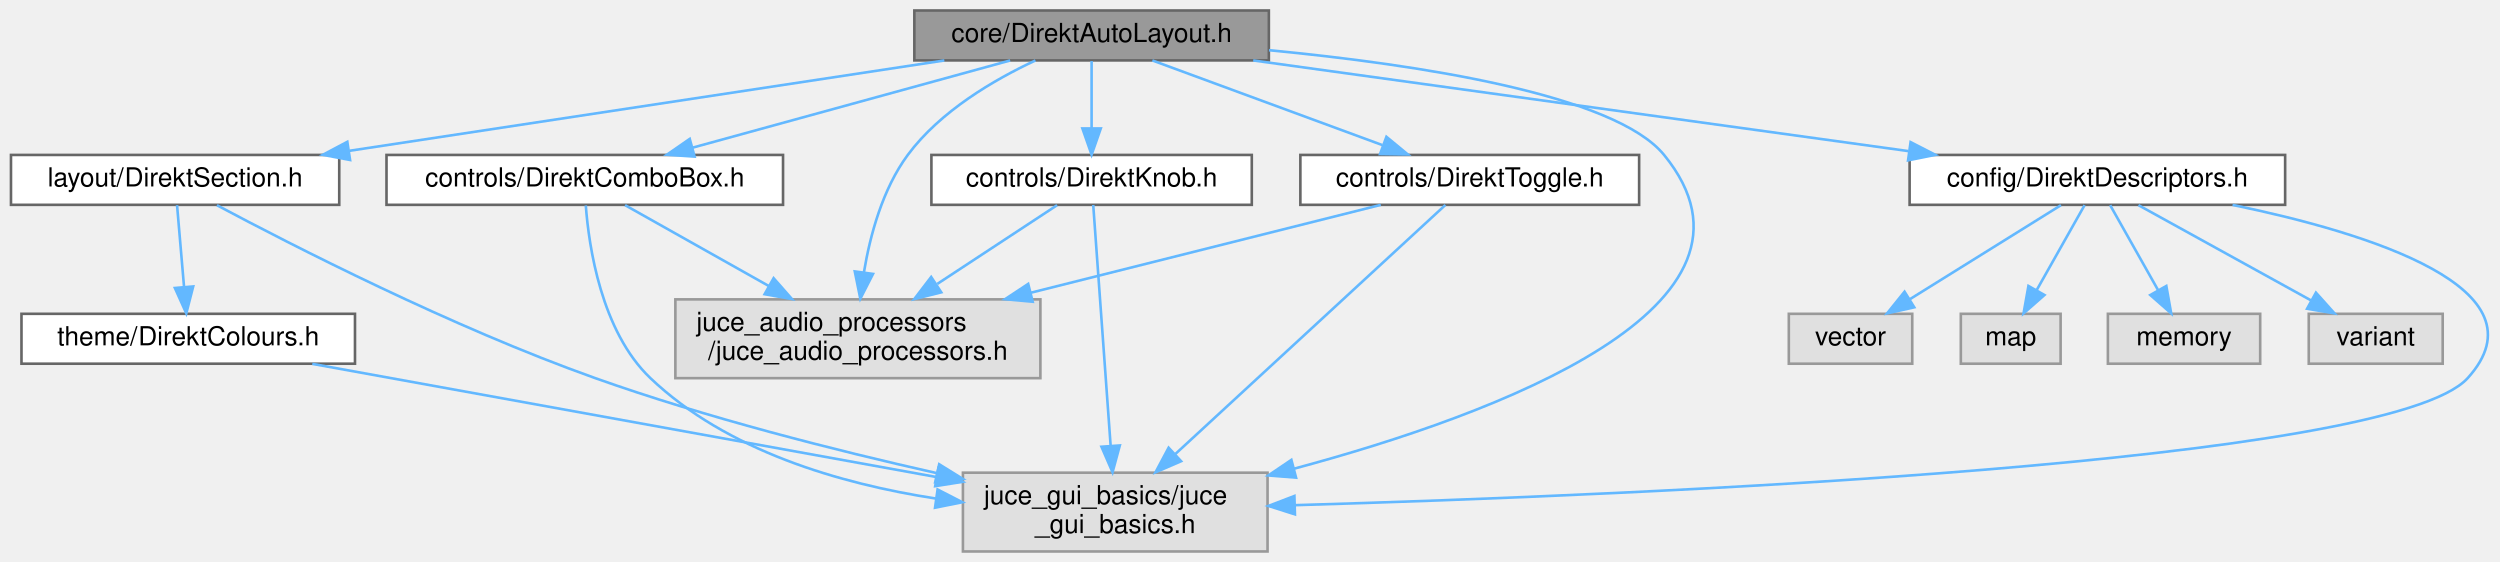
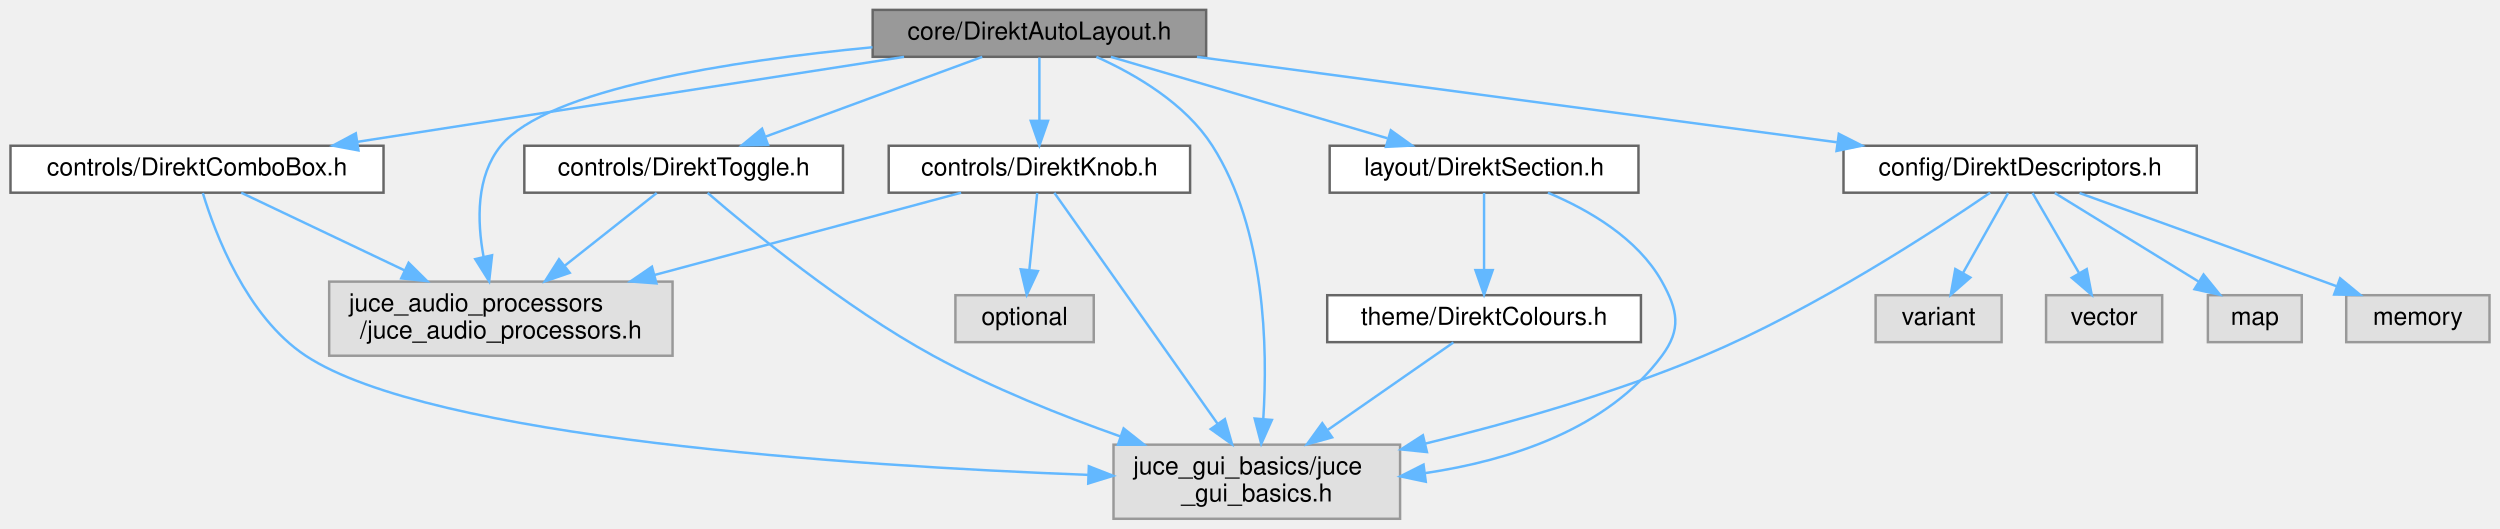
- <svg xmlns="http://www.w3.org/2000/svg" xmlns:xlink="http://www.w3.org/1999/xlink" width="952pt" height="214pt" viewBox="0.00 0.00 951.64 214.00">
+ <svg xmlns="http://www.w3.org/2000/svg" xmlns:xlink="http://www.w3.org/1999/xlink" width="1012pt" height="214pt" viewBox="0.00 0.00 1011.50 214.00">
  <g id="graph0" class="graph" transform="scale(1 1) rotate(0) translate(4 210)">
    <g id="Node000001" class="node">
      <g id="a_Node000001">
        <a xlink:title=" ">
-           <polygon fill="#999999" stroke="#666666" points="479,-206 344,-206 344,-187 479,-187 479,-206" />
-           <text text-anchor="middle" x="411.5" y="-194" font-family="Helvetica,sans-Serif" font-size="10.00">core/DirektAutoLayout.h</text>
+           <polygon fill="#999999" stroke="#666666" points="484,-206 349,-206 349,-187 484,-187 484,-206" />
+           <text text-anchor="middle" x="416.5" y="-194" font-family="Helvetica,sans-Serif" font-size="10.00">core/DirektAutoLayout.h</text>
        </a>
      </g>
    </g>
    <g id="Node000002" class="node">
      <g id="a_Node000002">
        <a xlink:title=" ">
-           <polygon fill="#e0e0e0" stroke="#999999" points="392,-96 253,-96 253,-66 392,-66 392,-96" />
-           <text text-anchor="start" x="261" y="-84" font-family="Helvetica,sans-Serif" font-size="10.00">juce_audio_processors</text>
-           <text text-anchor="middle" x="322.5" y="-73" font-family="Helvetica,sans-Serif" font-size="10.00">/juce_audio_processors.h</text>
+           <polygon fill="#e0e0e0" stroke="#999999" points="268,-96 129,-96 129,-66 268,-66 268,-96" />
+           <text text-anchor="start" x="137" y="-84" font-family="Helvetica,sans-Serif" font-size="10.00">juce_audio_processors</text>
+           <text text-anchor="middle" x="198.5" y="-73" font-family="Helvetica,sans-Serif" font-size="10.00">/juce_audio_processors.h</text>
        </a>
      </g>
    </g>
    <g id="edge1_Node000001_Node000002" class="edge">
      <g id="a_edge1_Node000001_Node000002">
        <a xlink:title=" ">
-           <path fill="none" stroke="#63b8ff" d="M390.11,-186.98C374.44,-179.67 353.83,-167.67 341.5,-151 331.91,-138.02 327.16,-120.45 324.8,-106.29" />
-           <polygon fill="#63b8ff" stroke="#63b8ff" points="328.26,-105.69 323.43,-96.25 321.32,-106.64 328.26,-105.69" />
+           <path fill="none" stroke="#63b8ff" d="M348.94,-190.88C292.14,-185.43 217.28,-174 198.5,-151 188.44,-138.68 188.82,-120.58 191.51,-106.01" />
+           <polygon fill="#63b8ff" stroke="#63b8ff" points="194.94,-106.68 193.76,-96.15 188.12,-105.12 194.94,-106.68" />
        </a>
      </g>
    </g>
    <g id="Node000003" class="node">
      <g id="a_Node000003">
        <a xlink:title=" ">
-           <polygon fill="#e0e0e0" stroke="#999999" points="478.5,-30 362.5,-30 362.5,0 478.5,0 478.5,-30" />
-           <text text-anchor="start" x="370.5" y="-18" font-family="Helvetica,sans-Serif" font-size="10.00">juce_gui_basics/juce</text>
-           <text text-anchor="middle" x="420.5" y="-7" font-family="Helvetica,sans-Serif" font-size="10.00">_gui_basics.h</text>
+           <polygon fill="#e0e0e0" stroke="#999999" points="562.5,-30 446.5,-30 446.5,0 562.5,0 562.5,-30" />
+           <text text-anchor="start" x="454.5" y="-18" font-family="Helvetica,sans-Serif" font-size="10.00">juce_gui_basics/juce</text>
+           <text text-anchor="middle" x="504.5" y="-7" font-family="Helvetica,sans-Serif" font-size="10.00">_gui_basics.h</text>
        </a>
      </g>
    </g>
    <g id="edge2_Node000001_Node000003" class="edge">
      <g id="a_edge2_Node000001_Node000003">
        <a xlink:title=" ">
-           <path fill="none" stroke="#63b8ff" d="M479.06,-190.88C535.86,-185.43 610.72,-174 629.5,-151 676.46,-93.48 566.12,-52.34 488.56,-31.51" />
-           <polygon fill="#63b8ff" stroke="#63b8ff" points="489.36,-28.11 478.8,-28.95 487.58,-34.88 489.36,-28.11" />
+           <path fill="none" stroke="#63b8ff" d="M439.57,-186.99C455.44,-179.87 475.57,-168.11 486.5,-151 508.06,-117.25 508.97,-69.07 507.12,-40.32" />
+           <polygon fill="#63b8ff" stroke="#63b8ff" points="510.61,-40.01 506.31,-30.33 503.63,-40.58 510.61,-40.01" />
        </a>
      </g>
    </g>
    <g id="Node000004" class="node">
      <g id="a_Node000004">
        <a xlink:href="DirektDescriptors_8h.html" target="_top" xlink:title=" ">
-           <polygon fill="white" stroke="#666666" points="866,-151 723,-151 723,-132 866,-132 866,-151" />
-           <text text-anchor="middle" x="794.5" y="-139" font-family="Helvetica,sans-Serif" font-size="10.00">config/DirektDescriptors.h</text>
+           <polygon fill="white" stroke="#666666" points="885,-151 742,-151 742,-132 885,-132 885,-151" />
+           <text text-anchor="middle" x="813.5" y="-139" font-family="Helvetica,sans-Serif" font-size="10.00">config/DirektDescriptors.h</text>
        </a>
      </g>
    </g>
    <g id="edge3_Node000001_Node000004" class="edge">
      <g id="a_edge3_Node000001_Node000004">
        <a xlink:title=" ">
-           <path fill="none" stroke="#63b8ff" d="M473.04,-186.98C541.06,-177.57 650.5,-162.43 722.46,-152.47" />
-           <polygon fill="#63b8ff" stroke="#63b8ff" points="723.37,-155.88 732.8,-151.04 722.41,-148.94 723.37,-155.88" />
+           <path fill="none" stroke="#63b8ff" d="M480.28,-186.98C550.94,-177.55 664.7,-162.36 739.29,-152.41" />
+           <polygon fill="#63b8ff" stroke="#63b8ff" points="740.1,-155.83 749.54,-151.04 739.17,-148.89 740.1,-155.83" />
        </a>
      </g>
    </g>
    <g id="Node000009" class="node">
      <g id="a_Node000009">
        <a xlink:href="DirektComboBox_8h.html" target="_top" xlink:title=" ">
-           <polygon fill="white" stroke="#666666" points="294,-151 143,-151 143,-132 294,-132 294,-151" />
-           <text text-anchor="middle" x="218.5" y="-139" font-family="Helvetica,sans-Serif" font-size="10.00">controls/DirektComboBox.h</text>
+           <polygon fill="white" stroke="#666666" points="151,-151 0,-151 0,-132 151,-132 151,-151" />
+           <text text-anchor="middle" x="75.5" y="-139" font-family="Helvetica,sans-Serif" font-size="10.00">controls/DirektComboBox.h</text>
        </a>
      </g>
    </g>
    <g id="edge9_Node000001_Node000009" class="edge">
      <g id="a_edge9_Node000001_Node000009">
        <a xlink:title=" ">
-           <path fill="none" stroke="#63b8ff" d="M380.49,-186.98C347.67,-177.97 295.7,-163.7 259.51,-153.76" />
-           <polygon fill="#63b8ff" stroke="#63b8ff" points="260.32,-150.36 249.75,-151.08 258.47,-157.11 260.32,-150.36" />
+           <path fill="none" stroke="#63b8ff" d="M361.71,-186.98C301.4,-177.61 204.51,-162.55 140.43,-152.59" />
+           <polygon fill="#63b8ff" stroke="#63b8ff" points="140.85,-149.12 130.43,-151.04 139.78,-156.03 140.85,-149.12" />
        </a>
      </g>
    </g>
    <g id="Node000010" class="node">
      <g id="a_Node000010">
        <a xlink:href="DirektKnob_8h.html" target="_top" xlink:title=" ">
-           <polygon fill="white" stroke="#666666" points="472.5,-151 350.5,-151 350.5,-132 472.5,-132 472.5,-151" />
-           <text text-anchor="middle" x="411.5" y="-139" font-family="Helvetica,sans-Serif" font-size="10.00">controls/DirektKnob.h</text>
+           <polygon fill="white" stroke="#666666" points="477.5,-151 355.5,-151 355.5,-132 477.5,-132 477.5,-151" />
+           <text text-anchor="middle" x="416.5" y="-139" font-family="Helvetica,sans-Serif" font-size="10.00">controls/DirektKnob.h</text>
        </a>
      </g>
    </g>
    <g id="edge12_Node000001_Node000010" class="edge">
      <g id="a_edge12_Node000001_Node000010">
        <a xlink:title=" ">
-           <path fill="none" stroke="#63b8ff" d="M411.5,-186.75C411.5,-179.8 411.5,-169.85 411.5,-161.13" />
-           <polygon fill="#63b8ff" stroke="#63b8ff" points="415,-161.09 411.5,-151.09 408,-161.09 415,-161.09" />
+           <path fill="none" stroke="#63b8ff" d="M416.5,-186.75C416.5,-179.8 416.5,-169.85 416.5,-161.13" />
+           <polygon fill="#63b8ff" stroke="#63b8ff" points="420,-161.09 416.5,-151.09 413,-161.09 420,-161.09" />
+         </a>
+       </g>
+     </g>
+     <g id="Node000012" class="node">
+       <g id="a_Node000012">
+         <a xlink:href="DirektToggle_8h.html" target="_top" xlink:title=" ">
+           <polygon fill="white" stroke="#666666" points="337,-151 208,-151 208,-132 337,-132 337,-151" />
+           <text text-anchor="middle" x="272.5" y="-139" font-family="Helvetica,sans-Serif" font-size="10.00">controls/DirektToggle.h</text>
+         </a>
+       </g>
+     </g>
+     <g id="edge16_Node000001_Node000012" class="edge">
+       <g id="a_edge16_Node000001_Node000012">
+         <a xlink:title=" ">
+           <path fill="none" stroke="#63b8ff" d="M393.36,-186.98C369.68,-178.27 332.63,-164.63 305.79,-154.75" />
+           <polygon fill="#63b8ff" stroke="#63b8ff" points="306.65,-151.34 296.06,-151.17 304.23,-157.91 306.65,-151.34" />
+         </a>
+       </g>
+     </g>
+     <g id="Node000013" class="node">
+       <g id="a_Node000013">
+         <a xlink:href="DirektSection_8h.html" target="_top" xlink:title=" ">
+           <polygon fill="white" stroke="#666666" points="659,-151 534,-151 534,-132 659,-132 659,-151" />
+           <text text-anchor="middle" x="596.5" y="-139" font-family="Helvetica,sans-Serif" font-size="10.00">layout/DirektSection.h</text>
+         </a>
+       </g>
+     </g>
+     <g id="edge19_Node000001_Node000013" class="edge">
+       <g id="a_edge19_Node000001_Node000013">
+         <a xlink:title=" ">
+           <path fill="none" stroke="#63b8ff" d="M445.42,-186.98C475.77,-178.05 523.67,-163.94 557.38,-154.02" />
+           <polygon fill="#63b8ff" stroke="#63b8ff" points="558.75,-157.26 567.35,-151.08 556.77,-150.55 558.75,-157.26" />
+         </a>
+       </g>
+     </g>
+     <g id="edge4_Node000004_Node000003" class="edge">
+       <g id="a_edge4_Node000004_Node000003">
+         <a xlink:title=" ">
+           <path fill="none" stroke="#63b8ff" d="M801.34,-131.98C779.23,-116.81 730.53,-84.95 685.5,-66 649.4,-50.81 607.32,-38.86 572.82,-30.46" />
+           <polygon fill="#63b8ff" stroke="#63b8ff" points="573.38,-27 562.84,-28.08 571.75,-33.81 573.38,-27" />
+         </a>
+       </g>
+     </g>
+     <g id="Node000005" class="node">
+       <g id="a_Node000005">
+         <a xlink:title=" ">
+           <polygon fill="#e0e0e0" stroke="#999999" points="927.5,-90.5 889.5,-90.5 889.5,-71.5 927.5,-71.5 927.5,-90.5" />
+           <text text-anchor="middle" x="908.5" y="-78.5" font-family="Helvetica,sans-Serif" font-size="10.00">map</text>
+         </a>
+       </g>
+     </g>
+     <g id="edge5_Node000004_Node000005" class="edge">
+       <g id="a_edge5_Node000004_Node000005">
+         <a xlink:title=" ">
+           <path fill="none" stroke="#63b8ff" d="M827.52,-131.87C842.81,-122.45 867.53,-107.23 885.64,-96.08" />
+           <polygon fill="#63b8ff" stroke="#63b8ff" points="887.75,-98.89 894.42,-90.67 884.07,-92.93 887.75,-98.89" />
+         </a>
+       </g>
+     </g>
+     <g id="Node000006" class="node">
+       <g id="a_Node000006">
+         <a xlink:title=" ">
+           <polygon fill="#e0e0e0" stroke="#999999" points="1003.5,-90.5 945.5,-90.5 945.5,-71.5 1003.5,-71.5 1003.5,-90.5" />
+           <text text-anchor="middle" x="974.5" y="-78.5" font-family="Helvetica,sans-Serif" font-size="10.00">memory</text>
+         </a>
+       </g>
+     </g>
+     <g id="edge6_Node000004_Node000006" class="edge">
+       <g id="a_edge6_Node000004_Node000006">
+         <a xlink:title=" ">
+           <path fill="none" stroke="#63b8ff" d="M837.56,-131.84C862.36,-122.91 902.16,-108.54 936.5,-96 938.13,-95.4 939.81,-94.79 941.5,-94.17" />
+           <polygon fill="#63b8ff" stroke="#63b8ff" points="943.02,-97.34 951.2,-90.61 940.6,-90.77 943.02,-97.34" />
+         </a>
+       </g>
+     </g>
+     <g id="Node000007" class="node">
+       <g id="a_Node000007">
+         <a xlink:title=" ">
+           <polygon fill="#e0e0e0" stroke="#999999" points="806,-90.5 755,-90.5 755,-71.5 806,-71.5 806,-90.5" />
+           <text text-anchor="middle" x="780.5" y="-78.5" font-family="Helvetica,sans-Serif" font-size="10.00">variant</text>
+         </a>
+       </g>
+     </g>
+     <g id="edge7_Node000004_Node000007" class="edge">
+       <g id="a_edge7_Node000004_Node000007">
+         <a xlink:title=" ">
+           <path fill="none" stroke="#63b8ff" d="M808.63,-131.87C803.85,-123.4 796.43,-110.24 790.41,-99.57" />
+           <polygon fill="#63b8ff" stroke="#63b8ff" points="793.35,-97.66 785.39,-90.67 787.25,-101.1 793.35,-97.66" />
+         </a>
+       </g>
+     </g>
+     <g id="Node000008" class="node">
+       <g id="a_Node000008">
+         <a xlink:title=" ">
+           <polygon fill="#e0e0e0" stroke="#999999" points="871,-90.5 824,-90.5 824,-71.5 871,-71.5 871,-90.5" />
+           <text text-anchor="middle" x="847.5" y="-78.5" font-family="Helvetica,sans-Serif" font-size="10.00">vector</text>
+         </a>
+       </g>
+     </g>
+     <g id="edge8_Node000004_Node000008" class="edge">
+       <g id="a_edge8_Node000004_Node000008">
+         <a xlink:title=" ">
+           <path fill="none" stroke="#63b8ff" d="M818.52,-131.87C823.44,-123.4 831.09,-110.24 837.29,-99.57" />
+           <polygon fill="#63b8ff" stroke="#63b8ff" points="840.46,-101.07 842.46,-90.67 834.41,-97.55 840.46,-101.07" />
+         </a>
+       </g>
+     </g>
+     <g id="edge10_Node000009_Node000002" class="edge">
+       <g id="a_edge10_Node000009_Node000002">
+         <a xlink:title=" ">
+           <path fill="none" stroke="#63b8ff" d="M93.39,-131.99C110.64,-123.79 137.34,-111.09 159.51,-100.55" />
+           <polygon fill="#63b8ff" stroke="#63b8ff" points="161.16,-103.63 168.69,-96.18 158.16,-97.31 161.16,-103.63" />
+         </a>
+       </g>
+     </g>
+     <g id="edge11_Node000009_Node000003" class="edge">
+       <g id="a_edge11_Node000009_Node000003">
+         <a xlink:title=" ">
+           <path fill="none" stroke="#63b8ff" d="M77.86,-131.84C82.71,-115.85 95.43,-81.88 119.5,-66 170.12,-32.6 339.79,-21.45 436.15,-17.77" />
+           <polygon fill="#63b8ff" stroke="#63b8ff" points="436.51,-21.26 446.38,-17.4 436.26,-14.27 436.51,-21.26" />
+         </a>
+       </g>
+     </g>
+     <g id="edge13_Node000010_Node000002" class="edge">
+       <g id="a_edge13_Node000010_Node000002">
+         <a xlink:title=" ">
+           <path fill="none" stroke="#63b8ff" d="M384.8,-131.99C352.4,-123.3 301.22,-109.57 260.7,-98.69" />
+           <polygon fill="#63b8ff" stroke="#63b8ff" points="261.48,-95.28 250.91,-96.06 259.66,-102.04 261.48,-95.28" />
+         </a>
+       </g>
+     </g>
+     <g id="edge14_Node000010_Node000003" class="edge">
+       <g id="a_edge14_Node000010_Node000003">
+         <a xlink:title=" ">
+           <path fill="none" stroke="#63b8ff" d="M422.55,-131.94C436,-112.91 468.78,-66.53 488.57,-38.54" />
+           <polygon fill="#63b8ff" stroke="#63b8ff" points="491.58,-40.35 494.49,-30.16 485.86,-36.31 491.58,-40.35" />
        </a>
      </g>
    </g>
    <g id="Node000011" class="node">
      <g id="a_Node000011">
-         <a xlink:href="DirektToggle_8h.html" target="_top" xlink:title=" ">
-           <polygon fill="white" stroke="#666666" points="620,-151 491,-151 491,-132 620,-132 620,-151" />
-           <text text-anchor="middle" x="555.5" y="-139" font-family="Helvetica,sans-Serif" font-size="10.00">controls/DirektToggle.h</text>
-         </a>
-       </g>
-     </g>
-     <g id="edge15_Node000001_Node000011" class="edge">
-       <g id="a_edge15_Node000001_Node000011">
-         <a xlink:title=" ">
-           <path fill="none" stroke="#63b8ff" d="M434.64,-186.98C458.32,-178.27 495.37,-164.63 522.21,-154.75" />
-           <polygon fill="#63b8ff" stroke="#63b8ff" points="523.77,-157.91 531.94,-151.17 521.35,-151.34 523.77,-157.91" />
-         </a>
-       </g>
-     </g>
-     <g id="Node000012" class="node">
-       <g id="a_Node000012">
-         <a xlink:href="DirektSection_8h.html" target="_top" xlink:title=" ">
-           <polygon fill="white" stroke="#666666" points="125,-151 0,-151 0,-132 125,-132 125,-151" />
-           <text text-anchor="middle" x="62.5" y="-139" font-family="Helvetica,sans-Serif" font-size="10.00">layout/DirektSection.h</text>
-         </a>
-       </g>
-     </g>
-     <g id="edge18_Node000001_Node000012" class="edge">
-       <g id="a_edge18_Node000001_Node000012">
-         <a xlink:title=" ">
-           <path fill="none" stroke="#63b8ff" d="M355.43,-186.98C293.7,-177.61 194.53,-162.55 128.95,-152.59" />
-           <polygon fill="#63b8ff" stroke="#63b8ff" points="129.13,-149.08 118.72,-151.04 128.08,-156 129.13,-149.08" />
-         </a>
-       </g>
-     </g>
-     <g id="edge4_Node000004_Node000003" class="edge">
-       <g id="a_edge4_Node000004_Node000003">
-         <a xlink:title=" ">
-           <path fill="none" stroke="#63b8ff" d="M845.98,-131.97C897.93,-121.25 966.39,-100.03 935.5,-66 906.04,-33.55 622.18,-21.52 488.93,-17.63" />
-           <polygon fill="#63b8ff" stroke="#63b8ff" points="488.93,-14.13 478.83,-17.34 488.73,-21.13 488.93,-14.13" />
-         </a>
-       </g>
-     </g>
-     <g id="Node000005" class="node">
-       <g id="a_Node000005">
-         <a xlink:title=" ">
-           <polygon fill="#e0e0e0" stroke="#999999" points="780.5,-90.5 742.5,-90.5 742.5,-71.5 780.5,-71.5 780.5,-90.5" />
-           <text text-anchor="middle" x="761.5" y="-78.5" font-family="Helvetica,sans-Serif" font-size="10.00">map</text>
-         </a>
-       </g>
-     </g>
-     <g id="edge5_Node000004_Node000005" class="edge">
-       <g id="a_edge5_Node000004_Node000005">
-         <a xlink:title=" ">
-           <path fill="none" stroke="#63b8ff" d="M789.63,-131.87C784.85,-123.4 777.43,-110.24 771.41,-99.57" />
-           <polygon fill="#63b8ff" stroke="#63b8ff" points="774.35,-97.66 766.39,-90.67 768.25,-101.1 774.35,-97.66" />
-         </a>
-       </g>
-     </g>
-     <g id="Node000006" class="node">
-       <g id="a_Node000006">
-         <a xlink:title=" ">
-           <polygon fill="#e0e0e0" stroke="#999999" points="856.5,-90.5 798.5,-90.5 798.5,-71.5 856.5,-71.5 856.5,-90.5" />
-           <text text-anchor="middle" x="827.5" y="-78.5" font-family="Helvetica,sans-Serif" font-size="10.00">memory</text>
-         </a>
-       </g>
-     </g>
-     <g id="edge6_Node000004_Node000006" class="edge">
-       <g id="a_edge6_Node000004_Node000006">
-         <a xlink:title=" ">
-           <path fill="none" stroke="#63b8ff" d="M799.37,-131.87C804.15,-123.4 811.57,-110.24 817.59,-99.57" />
-           <polygon fill="#63b8ff" stroke="#63b8ff" points="820.75,-101.1 822.61,-90.67 814.65,-97.66 820.75,-101.1" />
-         </a>
-       </g>
-     </g>
-     <g id="Node000007" class="node">
-       <g id="a_Node000007">
-         <a xlink:title=" ">
-           <polygon fill="#e0e0e0" stroke="#999999" points="926,-90.5 875,-90.5 875,-71.5 926,-71.5 926,-90.5" />
-           <text text-anchor="middle" x="900.5" y="-78.5" font-family="Helvetica,sans-Serif" font-size="10.00">variant</text>
-         </a>
-       </g>
-     </g>
-     <g id="edge7_Node000004_Node000007" class="edge">
-       <g id="a_edge7_Node000004_Node000007">
-         <a xlink:title=" ">
-           <path fill="none" stroke="#63b8ff" d="M810.14,-131.87C827.44,-122.32 855.55,-106.81 875.83,-95.62" />
-           <polygon fill="#63b8ff" stroke="#63b8ff" points="877.73,-98.56 884.8,-90.67 874.35,-92.43 877.73,-98.56" />
-         </a>
-       </g>
-     </g>
-     <g id="Node000008" class="node">
-       <g id="a_Node000008">
-         <a xlink:title=" ">
-           <polygon fill="#e0e0e0" stroke="#999999" points="724,-90.5 677,-90.5 677,-71.5 724,-71.5 724,-90.5" />
-           <text text-anchor="middle" x="700.5" y="-78.5" font-family="Helvetica,sans-Serif" font-size="10.00">vector</text>
-         </a>
-       </g>
-     </g>
-     <g id="edge8_Node000004_Node000008" class="edge">
-       <g id="a_edge8_Node000004_Node000008">
-         <a xlink:title=" ">
-           <path fill="none" stroke="#63b8ff" d="M780.63,-131.87C765.5,-122.45 741.04,-107.23 723.12,-96.08" />
-           <polygon fill="#63b8ff" stroke="#63b8ff" points="724.77,-92.98 714.43,-90.67 721.07,-98.92 724.77,-92.98" />
-         </a>
-       </g>
-     </g>
-     <g id="edge10_Node000009_Node000002" class="edge">
-       <g id="a_edge10_Node000009_Node000002">
-         <a xlink:title=" ">
-           <path fill="none" stroke="#63b8ff" d="M233.85,-131.87C248.22,-123.78 270.19,-111.42 288.67,-101.03" />
-           <polygon fill="#63b8ff" stroke="#63b8ff" points="290.41,-104.07 297.41,-96.11 286.98,-97.97 290.41,-104.07" />
-         </a>
-       </g>
-     </g>
-     <g id="edge11_Node000009_Node000003" class="edge">
-       <g id="a_edge11_Node000009_Node000003">
-         <a xlink:title=" ">
-           <path fill="none" stroke="#63b8ff" d="M218.89,-131.76C220.05,-116.26 224.73,-83.88 243.5,-66 272.56,-38.32 315.75,-25.76 352.19,-20.16" />
-           <polygon fill="#63b8ff" stroke="#63b8ff" points="352.85,-23.6 362.27,-18.75 351.88,-16.67 352.85,-23.6" />
-         </a>
-       </g>
-     </g>
-     <g id="edge13_Node000010_Node000002" class="edge">
-       <g id="a_edge13_Node000010_Node000002">
-         <a xlink:title=" ">
-           <path fill="none" stroke="#63b8ff" d="M398.37,-131.87C386.4,-124 368.28,-112.09 352.75,-101.89" />
-           <polygon fill="#63b8ff" stroke="#63b8ff" points="354.25,-98.68 343.97,-96.11 350.41,-104.53 354.25,-98.68" />
-         </a>
-       </g>
-     </g>
-     <g id="edge14_Node000010_Node000003" class="edge">
-       <g id="a_edge14_Node000010_Node000003">
-         <a xlink:title=" ">
-           <path fill="none" stroke="#63b8ff" d="M412.12,-131.94C413.46,-113.32 416.7,-68.53 418.74,-40.39" />
-           <polygon fill="#63b8ff" stroke="#63b8ff" points="422.25,-40.39 419.48,-30.16 415.26,-39.88 422.25,-40.39" />
-         </a>
-       </g>
-     </g>
-     <g id="edge16_Node000011_Node000002" class="edge">
-       <g id="a_edge16_Node000011_Node000002">
-         <a xlink:title=" ">
-           <path fill="none" stroke="#63b8ff" d="M521.62,-131.99C486.84,-123.26 431.83,-109.45 388.43,-98.55" />
-           <polygon fill="#63b8ff" stroke="#63b8ff" points="389.07,-95.1 378.52,-96.06 387.36,-101.89 389.07,-95.1" />
-         </a>
-       </g>
-     </g>
-     <g id="edge17_Node000011_Node000003" class="edge">
-       <g id="a_edge17_Node000011_Node000003">
-         <a xlink:title=" ">
-           <path fill="none" stroke="#63b8ff" d="M546.22,-131.94C525.22,-112.58 473.55,-64.92 443.39,-37.11" />
-           <polygon fill="#63b8ff" stroke="#63b8ff" points="445.58,-34.37 435.85,-30.16 440.83,-39.51 445.58,-34.37" />
-         </a>
-       </g>
-     </g>
-     <g id="edge19_Node000012_Node000003" class="edge">
-       <g id="a_edge19_Node000012_Node000003">
-         <a xlink:title=" ">
-           <path fill="none" stroke="#63b8ff" d="M78.43,-131.85C106.73,-116.76 167.93,-85.4 222.5,-66 264.82,-50.96 313.74,-38.56 352.37,-29.87" />
-           <polygon fill="#63b8ff" stroke="#63b8ff" points="353.46,-33.21 362.46,-27.63 351.94,-26.38 353.46,-33.21" />
-         </a>
-       </g>
-     </g>
-     <g id="Node000013" class="node">
-       <g id="a_Node000013">
+         <a xlink:title=" ">
+           <polygon fill="#e0e0e0" stroke="#999999" points="438.5,-90.5 382.5,-90.5 382.5,-71.5 438.5,-71.5 438.5,-90.5" />
+           <text text-anchor="middle" x="410.5" y="-78.5" font-family="Helvetica,sans-Serif" font-size="10.00">optional</text>
+         </a>
+       </g>
+     </g>
+     <g id="edge15_Node000010_Node000011" class="edge">
+       <g id="a_edge15_Node000010_Node000011">
+         <a xlink:title=" ">
+           <path fill="none" stroke="#63b8ff" d="M415.61,-131.87C414.78,-123.75 413.51,-111.31 412.44,-100.89" />
+           <polygon fill="#63b8ff" stroke="#63b8ff" points="415.89,-100.26 411.39,-90.67 408.93,-100.97 415.89,-100.26" />
+         </a>
+       </g>
+     </g>
+     <g id="edge17_Node000012_Node000002" class="edge">
+       <g id="a_edge17_Node000012_Node000002">
+         <a xlink:title=" ">
+           <path fill="none" stroke="#63b8ff" d="M261.58,-131.87C251.82,-124.15 237.13,-112.54 224.38,-102.46" />
+           <polygon fill="#63b8ff" stroke="#63b8ff" points="226.37,-99.57 216.35,-96.11 222.03,-105.06 226.37,-99.57" />
+         </a>
+       </g>
+     </g>
+     <g id="edge18_Node000012_Node000003" class="edge">
+       <g id="a_edge18_Node000012_Node000003">
+         <a xlink:title=" ">
+           <path fill="none" stroke="#63b8ff" d="M282.21,-131.92C299.53,-116.94 337.36,-85.75 373.5,-66 397.34,-52.97 425.3,-41.8 449.25,-33.34" />
+           <polygon fill="#63b8ff" stroke="#63b8ff" points="450.59,-36.58 458.9,-30 448.3,-29.96 450.59,-36.58" />
+         </a>
+       </g>
+     </g>
+     <g id="edge20_Node000013_Node000003" class="edge">
+       <g id="a_edge20_Node000013_Node000003">
+         <a xlink:title=" ">
+           <path fill="none" stroke="#63b8ff" d="M622.35,-131.99C638.77,-125.09 658.7,-113.58 668.5,-96 674.99,-84.35 676.44,-76.71 668.5,-66 646.49,-36.28 607.22,-23.63 572.62,-18.48" />
+           <polygon fill="#63b8ff" stroke="#63b8ff" points="572.91,-14.99 562.54,-17.17 572,-21.93 572.91,-14.99" />
+         </a>
+       </g>
+     </g>
+     <g id="Node000014" class="node">
+       <g id="a_Node000014">
        <a xlink:href="DirektColours_8h.html" target="_top" xlink:title=" ">
-           <polygon fill="white" stroke="#666666" points="131,-90.5 4,-90.5 4,-71.5 131,-71.5 131,-90.5" />
-           <text text-anchor="middle" x="67.5" y="-78.5" font-family="Helvetica,sans-Serif" font-size="10.00">theme/DirektColours.h</text>
-         </a>
-       </g>
-     </g>
-     <g id="edge20_Node000012_Node000013" class="edge">
-       <g id="a_edge20_Node000012_Node000013">
-         <a xlink:title=" ">
-           <path fill="none" stroke="#63b8ff" d="M63.24,-131.87C63.93,-123.75 65,-111.31 65.89,-100.89" />
-           <polygon fill="#63b8ff" stroke="#63b8ff" points="69.39,-100.93 66.76,-90.67 62.42,-100.33 69.39,-100.93" />
-         </a>
-       </g>
-     </g>
-     <g id="edge21_Node000013_Node000003" class="edge">
-       <g id="a_edge21_Node000013_Node000003">
-         <a xlink:title=" ">
-           <path fill="none" stroke="#63b8ff" d="M114.74,-71.44C175.8,-60.36 282.55,-41.01 352.38,-28.35" />
-           <polygon fill="#63b8ff" stroke="#63b8ff" points="353.19,-31.76 362.4,-26.53 351.94,-24.87 353.19,-31.76" />
+           <polygon fill="white" stroke="#666666" points="660,-90.5 533,-90.5 533,-71.5 660,-71.5 660,-90.5" />
+           <text text-anchor="middle" x="596.5" y="-78.5" font-family="Helvetica,sans-Serif" font-size="10.00">theme/DirektColours.h</text>
+         </a>
+       </g>
+     </g>
+     <g id="edge21_Node000013_Node000014" class="edge">
+       <g id="a_edge21_Node000013_Node000014">
+         <a xlink:title=" ">
+           <path fill="none" stroke="#63b8ff" d="M596.5,-131.87C596.5,-123.75 596.5,-111.31 596.5,-100.89" />
+           <polygon fill="#63b8ff" stroke="#63b8ff" points="600,-100.67 596.5,-90.67 593,-100.67 600,-100.67" />
+         </a>
+       </g>
+     </g>
+     <g id="edge22_Node000014_Node000003" class="edge">
+       <g id="a_edge22_Node000014_Node000003">
+         <a xlink:title=" ">
+           <path fill="none" stroke="#63b8ff" d="M584.09,-71.37C571.14,-62.36 550.39,-47.92 533.32,-36.05" />
+           <polygon fill="#63b8ff" stroke="#63b8ff" points="535,-32.95 524.79,-30.12 531,-38.7 535,-32.95" />
        </a>
      </g>
    </g>
  </g>
</svg>
